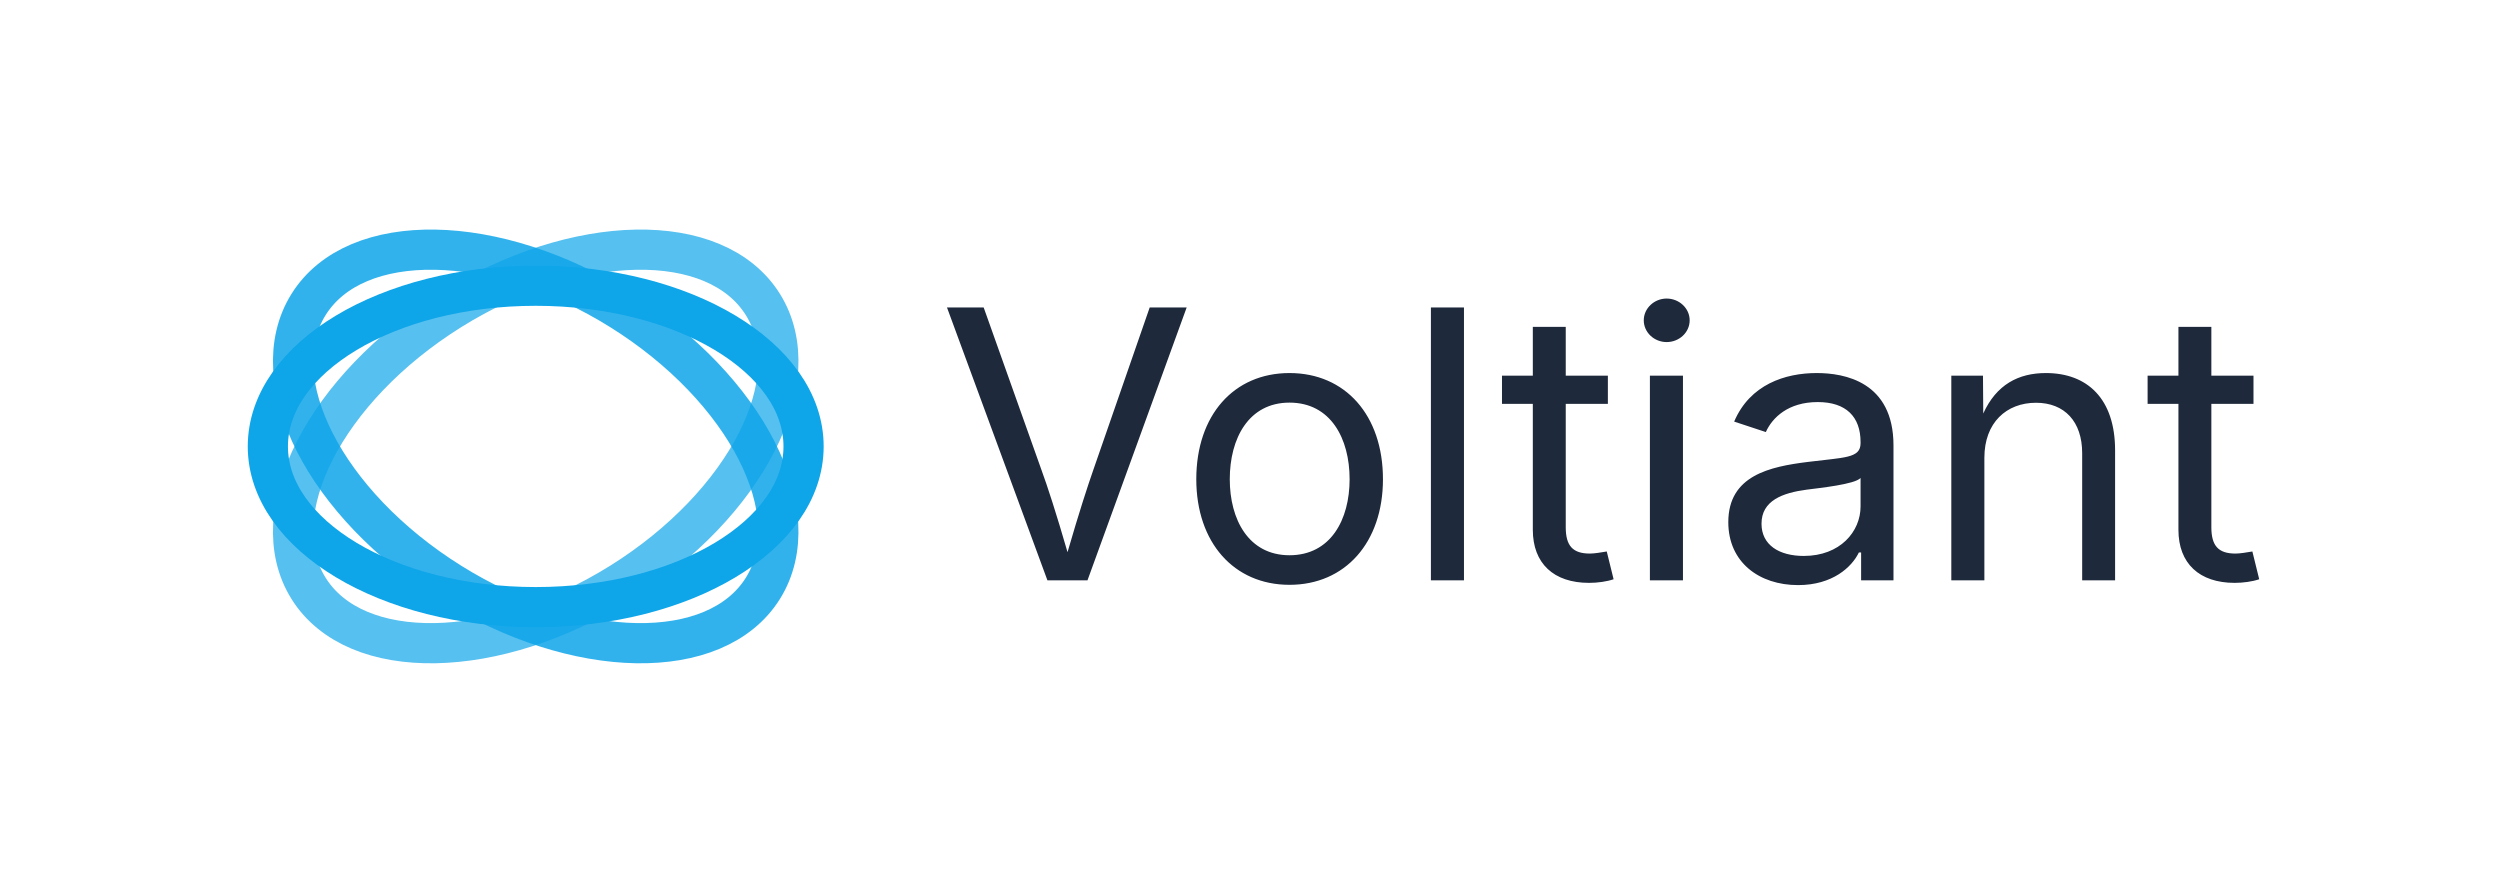
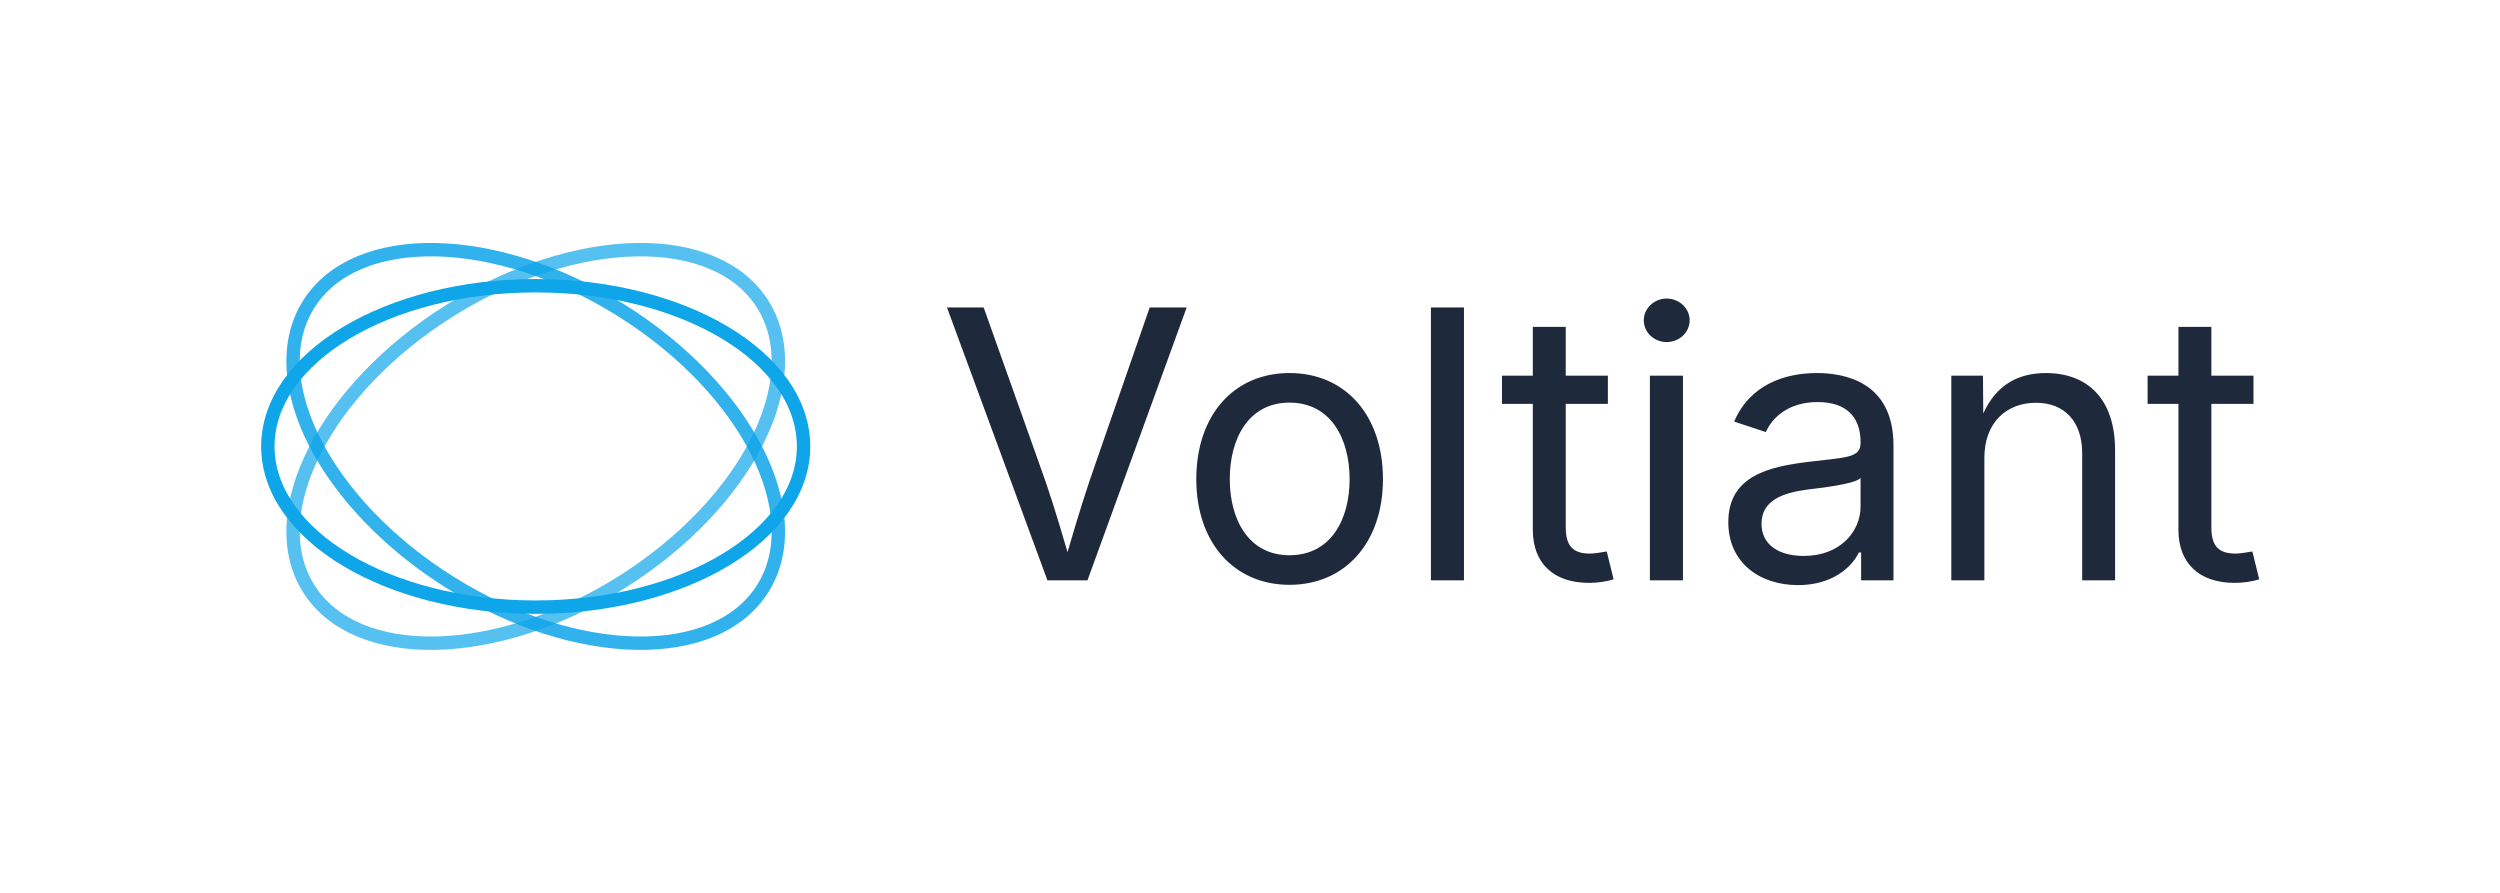
<svg xmlns="http://www.w3.org/2000/svg" viewBox="0 0 280 100">
  <g transform="translate(60, 50) scale(1.5)">
-     <ellipse cx="0" cy="0" rx="20" ry="12" fill="none" stroke="#0EA5E9" stroke-width="3" transform="rotate(-32)" opacity="0.7" />
-     <ellipse cx="0" cy="0" rx="20" ry="12" fill="none" stroke="#0EA5E9" stroke-width="3" transform="rotate(32)" opacity="0.85" />
-     <ellipse cx="0" cy="0" rx="20" ry="12" fill="none" stroke="#0EA5E9" stroke-width="3" opacity="1" />
+     <ellipse cx="0" cy="0" rx="20" ry="12" fill="none" stroke="#0EA5E9" strokeWidth="3" transform="rotate(-32)" opacity="0.7" />
+     <ellipse cx="0" cy="0" rx="20" ry="12" fill="none" stroke="#0EA5E9" strokeWidth="3" transform="rotate(32)" opacity="0.85" />
+     <ellipse cx="0" cy="0" rx="20" ry="12" fill="none" stroke="#0EA5E9" strokeWidth="3" opacity="1" />
  </g>
  <text x="105" y="65" font-family="Inter, sans-serif" font-size="42" fill="#1E293B" font-weight="400">Voltiant</text>
</svg>
